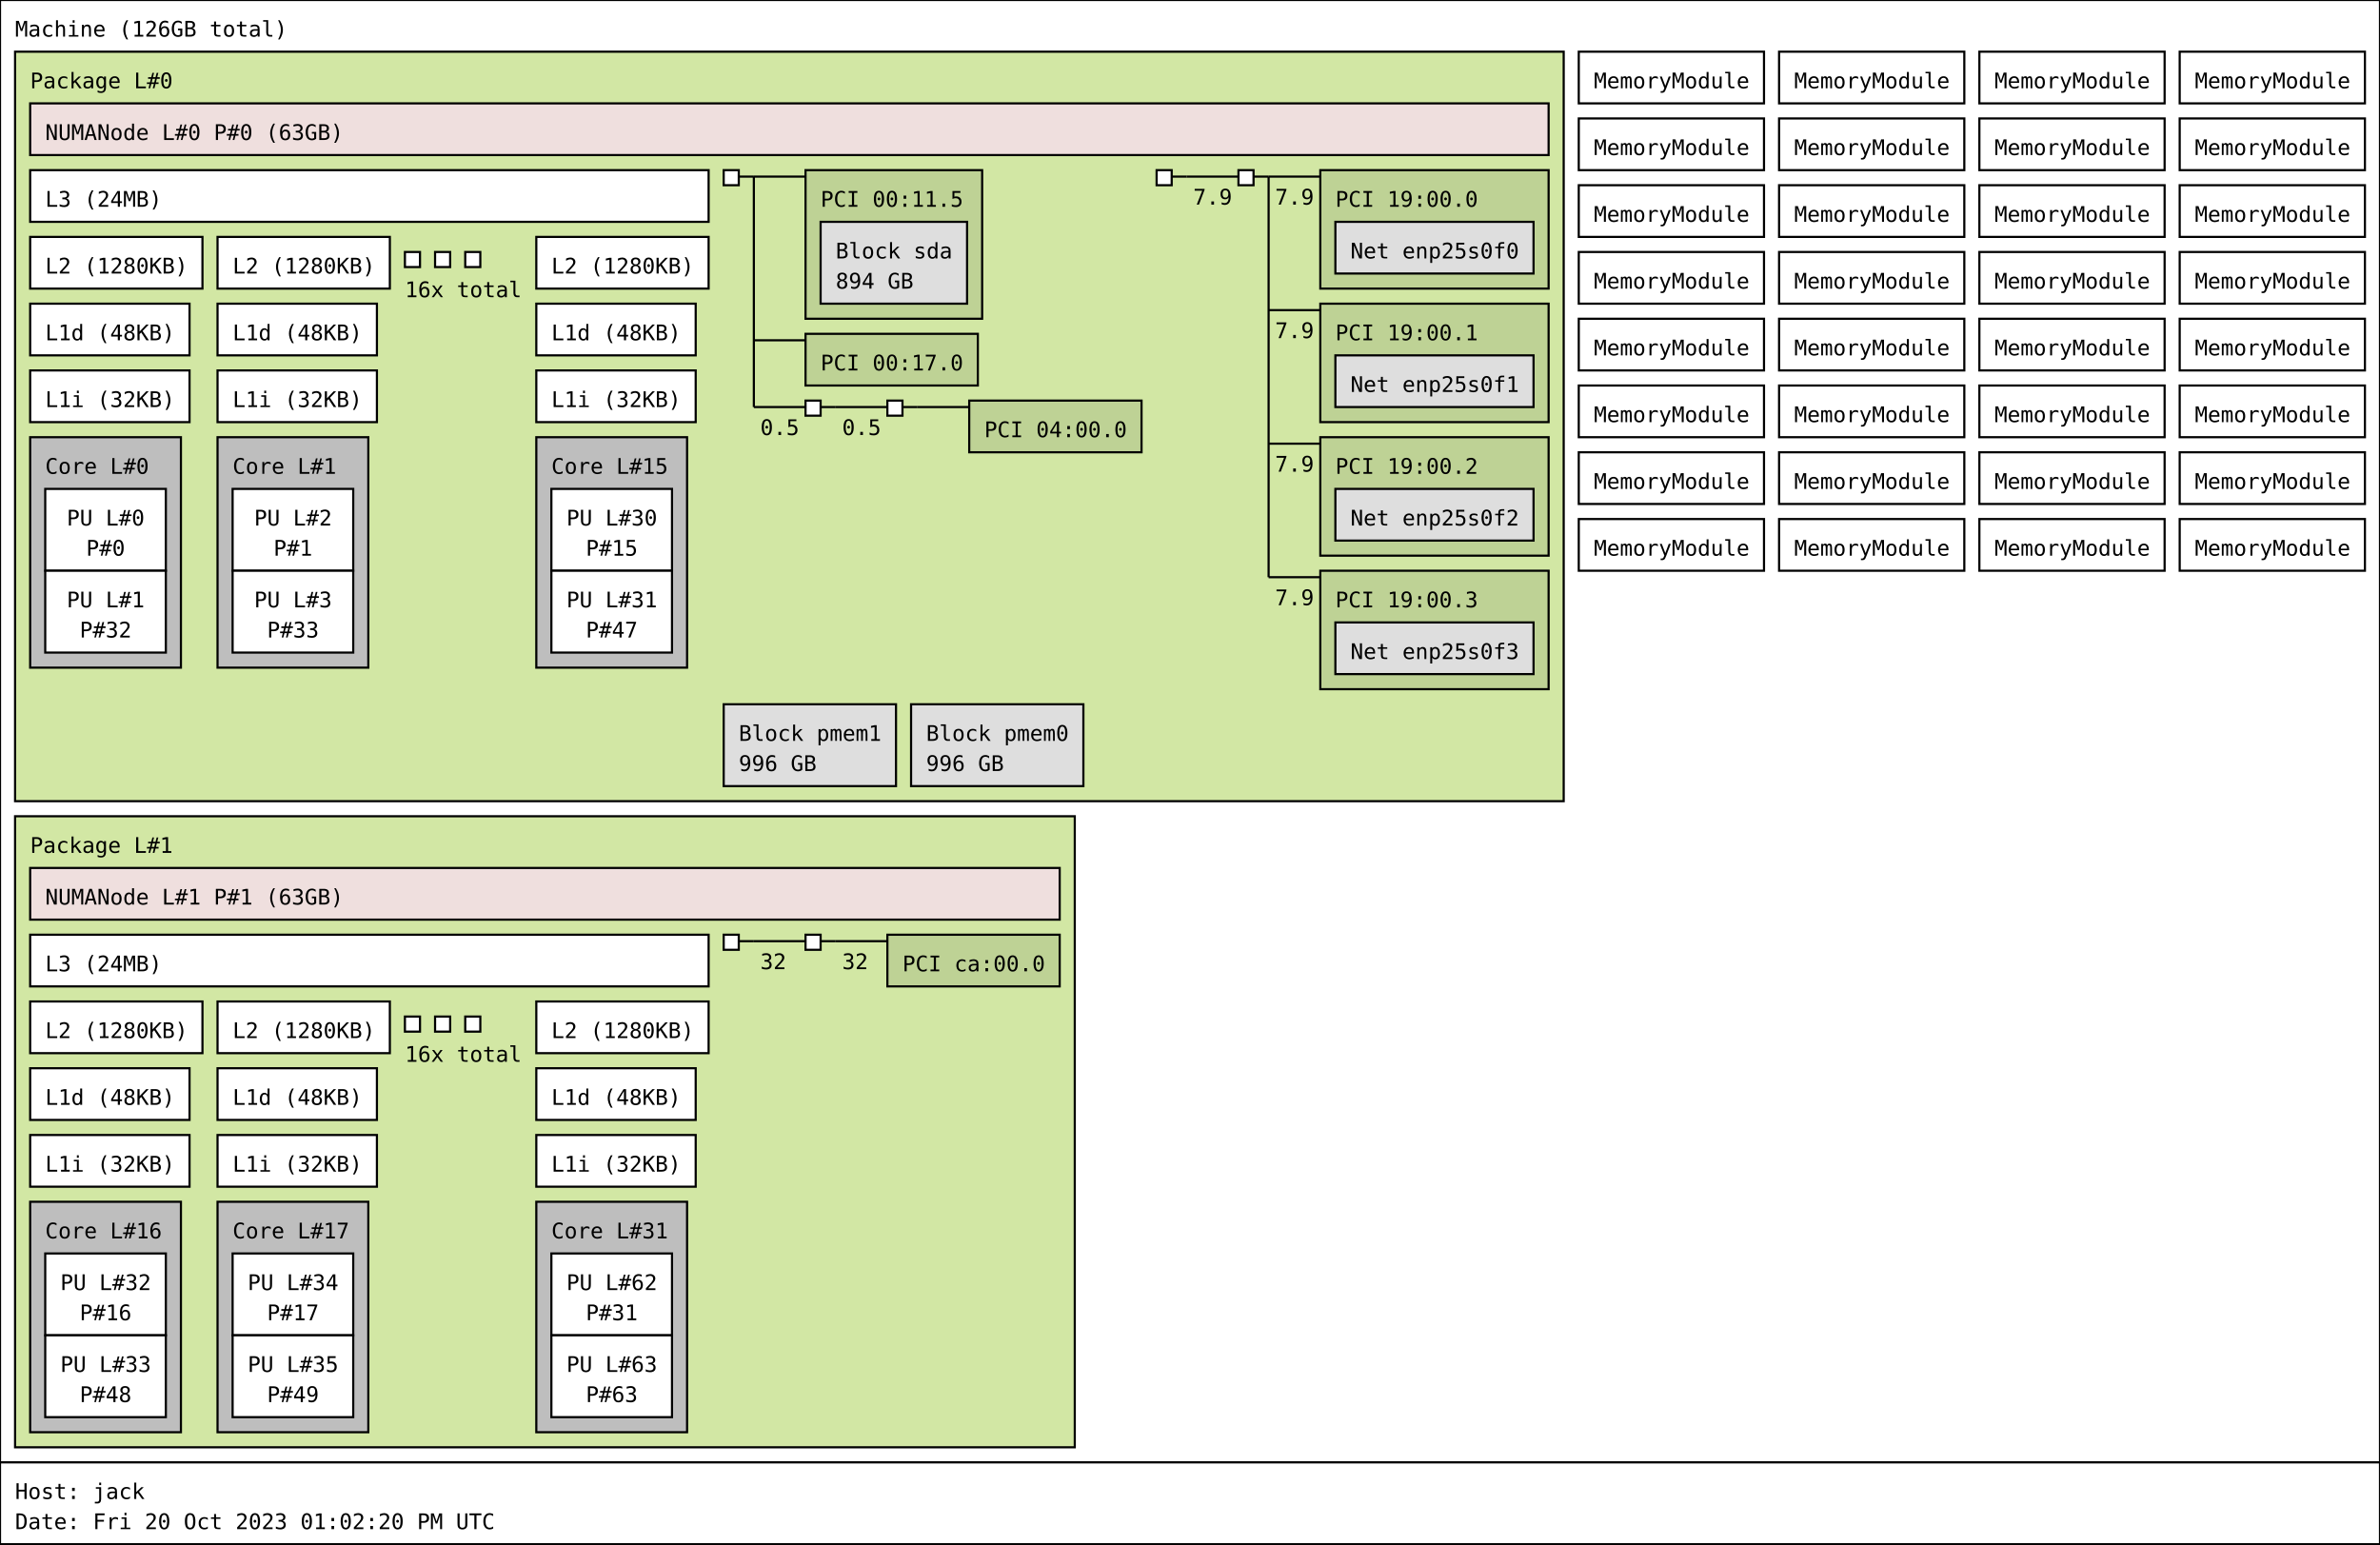
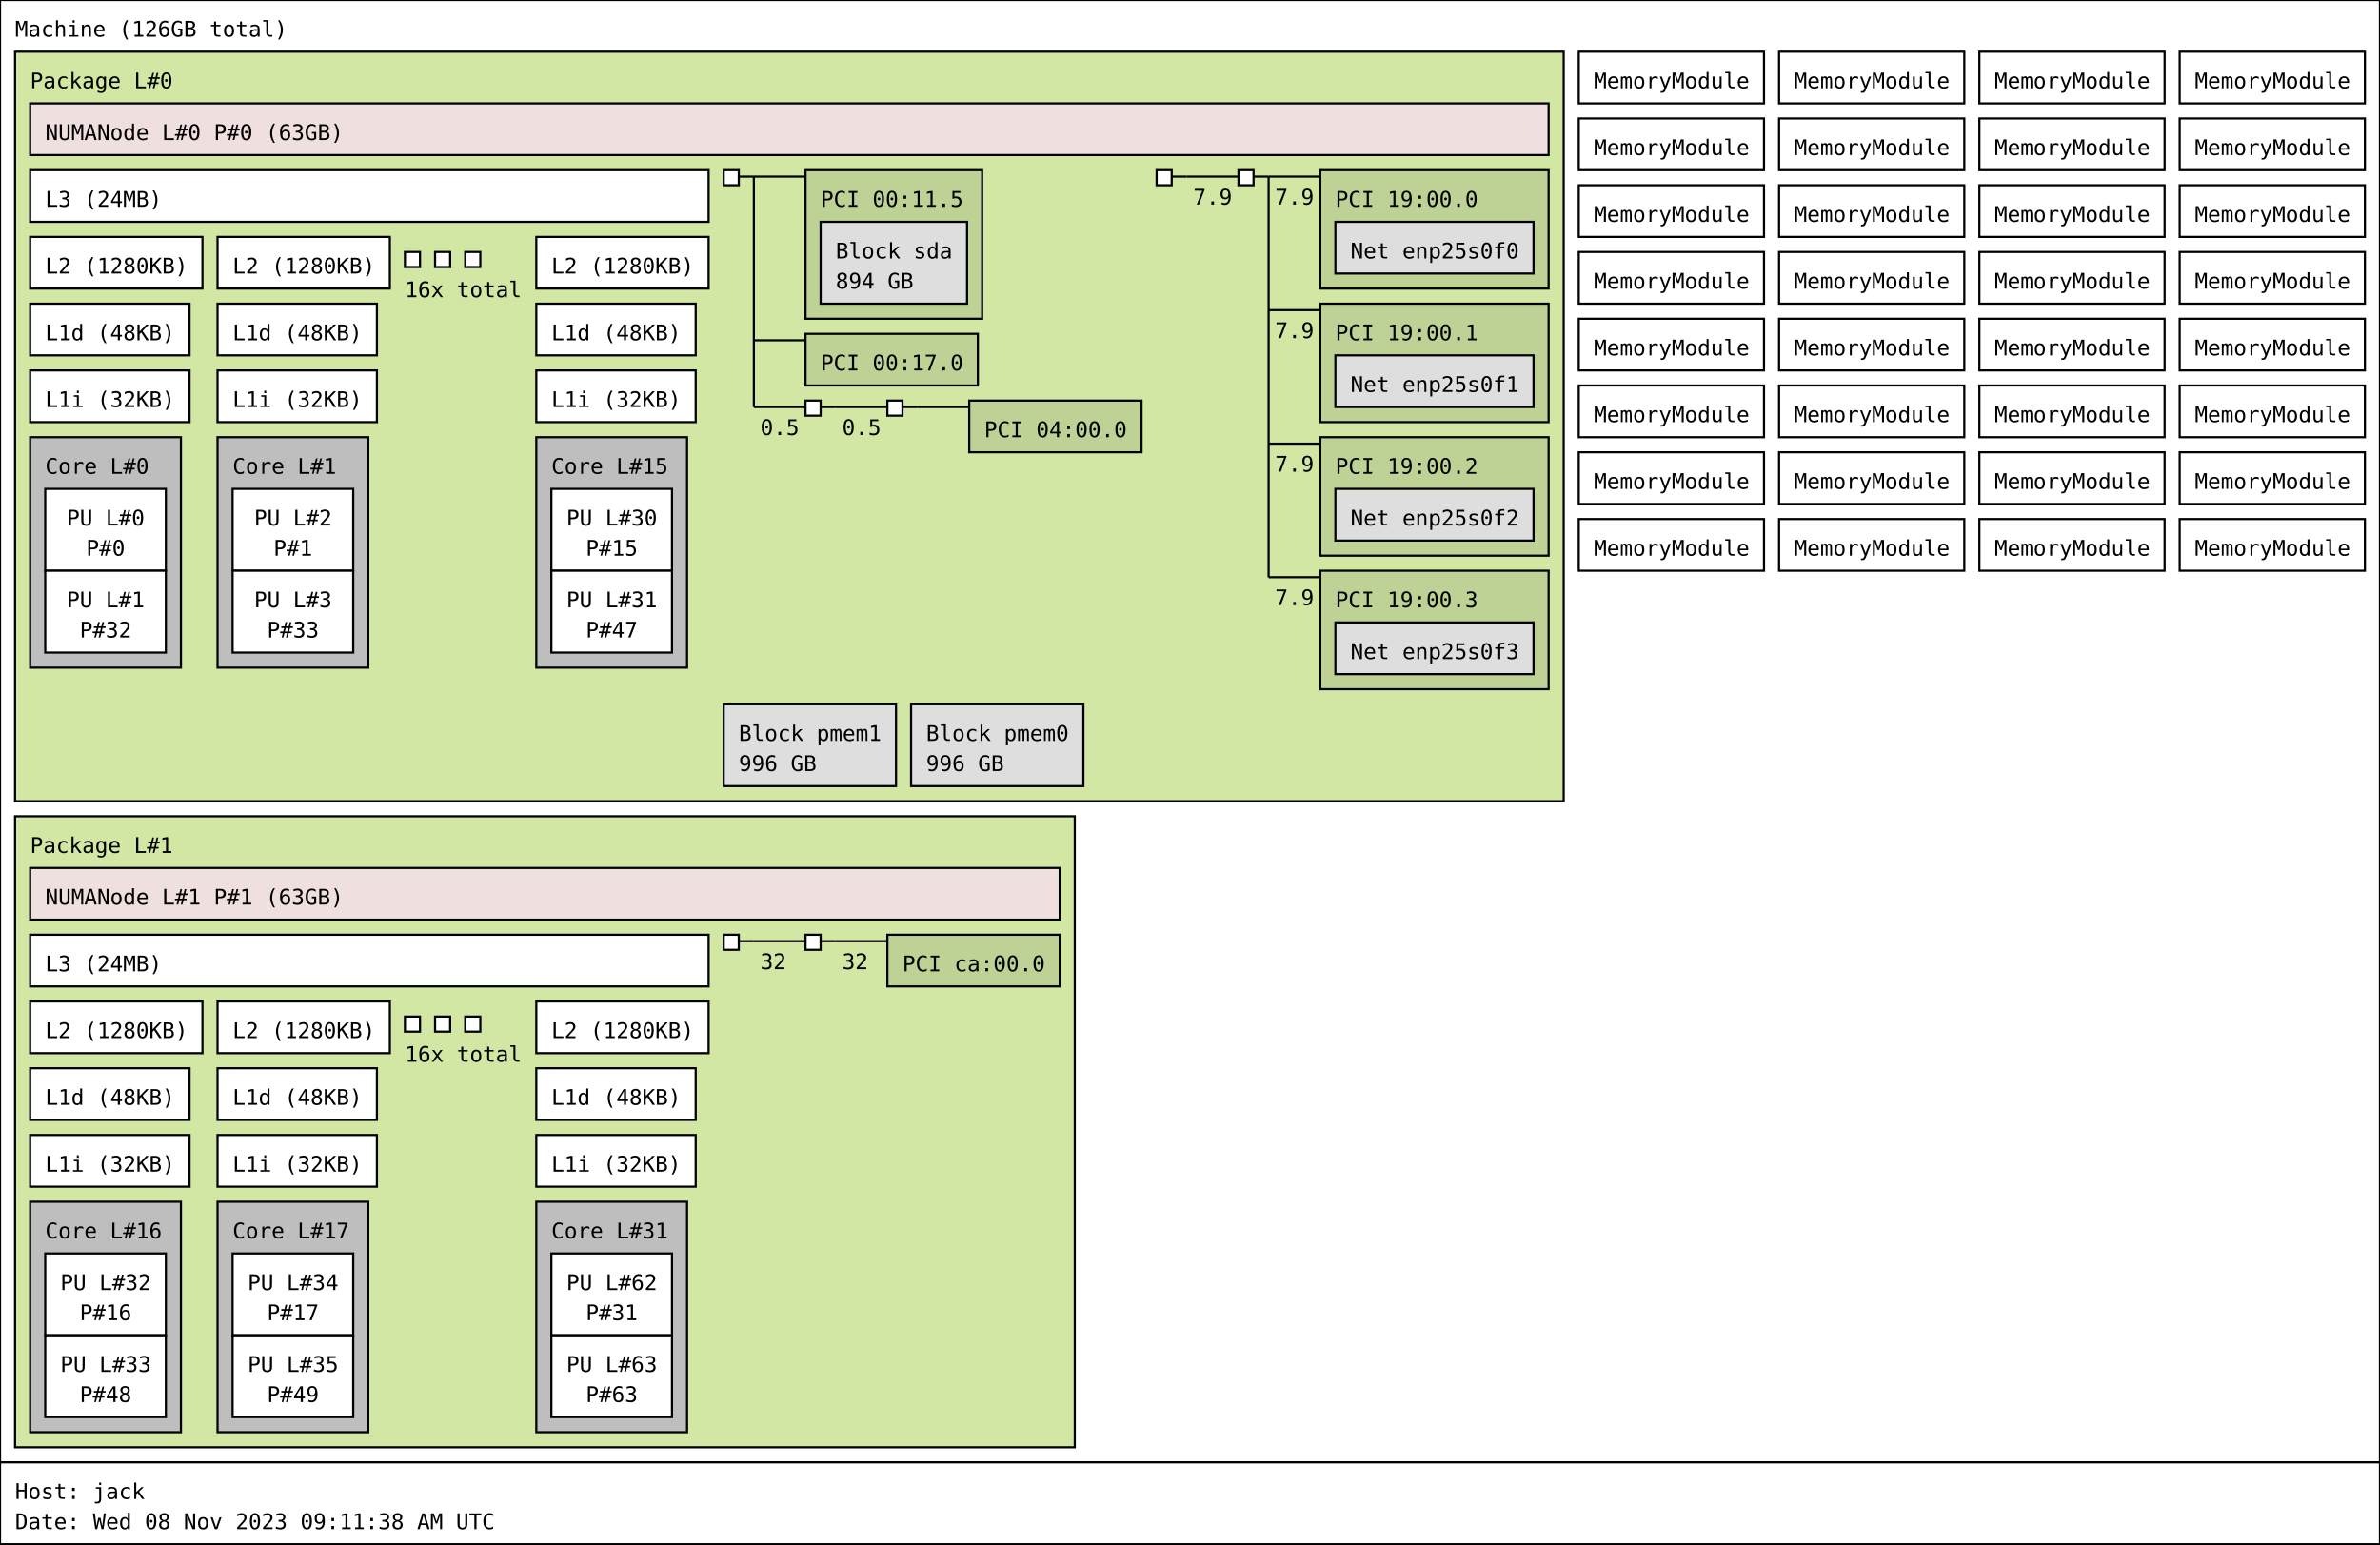
<svg xmlns="http://www.w3.org/2000/svg" width="1105px" height="717px" viewBox="0 0 1105px 717px" version="1.1">
  <rect id="Machine_0_rect" class="Machine" x="0" y="0" width="1105" height="679" fill="rgb(255,255,255)" stroke="rgb(0,0,0)" stroke-width="1" />
  <text id="Machine_0_text" class="Machine" font-family="Monospace" x="7" y="17" fill="rgb(0,0,0)" font-size="10px">Machine (126GB total)</text>
  <rect id="Package_0_rect" class="Package" x="7" y="24" width="719" height="348" fill="rgb(210,231,164)" stroke="rgb(0,0,0)" stroke-width="1" />
  <text id="Package_0_text" class="Package" font-family="Monospace" x="14" y="41" fill="rgb(0,0,0)" font-size="10px">Package L#0</text>
  <rect id="L3_0_rect" class="L3" x="14" y="79" width="315" height="24" fill="rgb(255,255,255)" stroke="rgb(0,0,0)" stroke-width="1" />
  <text id="L3_0_text" class="L3" font-family="Monospace" x="21" y="96" fill="rgb(0,0,0)" font-size="10px">L3 (24MB)</text>
  <rect id="L2_0_rect" class="L2" x="14" y="110" width="80" height="24" fill="rgb(255,255,255)" stroke="rgb(0,0,0)" stroke-width="1" />
  <text id="L2_0_text" class="L2" font-family="Monospace" x="21" y="127" fill="rgb(0,0,0)" font-size="10px">L2 (1280KB)</text>
  <rect id="L1d_0_rect" class="L1d" x="14" y="141" width="74" height="24" fill="rgb(255,255,255)" stroke="rgb(0,0,0)" stroke-width="1" />
  <text id="L1d_0_text" class="L1d" font-family="Monospace" x="21" y="158" fill="rgb(0,0,0)" font-size="10px">L1d (48KB)</text>
  <rect id="L1i_0_rect" class="L1i" x="14" y="172" width="74" height="24" fill="rgb(255,255,255)" stroke="rgb(0,0,0)" stroke-width="1" />
  <text id="L1i_0_text" class="L1i" font-family="Monospace" x="21" y="189" fill="rgb(0,0,0)" font-size="10px">L1i (32KB)</text>
  <rect id="Core_0_rect" class="Core" x="14" y="203" width="70" height="107" fill="rgb(190,190,190)" stroke="rgb(0,0,0)" stroke-width="1" />
  <text id="Core_0_text" class="Core" font-family="Monospace" x="21" y="220" fill="rgb(0,0,0)" font-size="10px">Core L#0</text>
  <rect id="PU_0_rect" class="PU" x="21" y="227" width="56" height="38" fill="rgb(255,255,255)" stroke="rgb(0,0,0)" stroke-width="1" />
  <text id="PU_0_text" class="PU" font-family="Monospace" x="31" y="244" fill="rgb(0,0,0)" font-size="10px">PU L#0</text>
  <text id="PU_0_text_1" class="PU" font-family="Monospace" x="40" y="258" fill="rgb(0,0,0)" font-size="10px">P#0</text>
  <rect id="PU_1_rect" class="PU" x="21" y="265" width="56" height="38" fill="rgb(255,255,255)" stroke="rgb(0,0,0)" stroke-width="1" />
  <text id="PU_1_text" class="PU" font-family="Monospace" x="31" y="282" fill="rgb(0,0,0)" font-size="10px">PU L#1</text>
  <text id="PU_1_text_1" class="PU" font-family="Monospace" x="37" y="296" fill="rgb(0,0,0)" font-size="10px">P#32</text>
  <rect id="L2_1_rect" class="L2" x="101" y="110" width="80" height="24" fill="rgb(255,255,255)" stroke="rgb(0,0,0)" stroke-width="1" />
  <text id="L2_1_text" class="L2" font-family="Monospace" x="108" y="127" fill="rgb(0,0,0)" font-size="10px">L2 (1280KB)</text>
  <rect id="L1d_1_rect" class="L1d" x="101" y="141" width="74" height="24" fill="rgb(255,255,255)" stroke="rgb(0,0,0)" stroke-width="1" />
  <text id="L1d_1_text" class="L1d" font-family="Monospace" x="108" y="158" fill="rgb(0,0,0)" font-size="10px">L1d (48KB)</text>
  <rect id="L1i_1_rect" class="L1i" x="101" y="172" width="74" height="24" fill="rgb(255,255,255)" stroke="rgb(0,0,0)" stroke-width="1" />
  <text id="L1i_1_text" class="L1i" font-family="Monospace" x="108" y="189" fill="rgb(0,0,0)" font-size="10px">L1i (32KB)</text>
  <rect id="Core_1_rect" class="Core" x="101" y="203" width="70" height="107" fill="rgb(190,190,190)" stroke="rgb(0,0,0)" stroke-width="1" />
  <text id="Core_1_text" class="Core" font-family="Monospace" x="108" y="220" fill="rgb(0,0,0)" font-size="10px">Core L#1</text>
  <rect id="PU_2_rect" class="PU" x="108" y="227" width="56" height="38" fill="rgb(255,255,255)" stroke="rgb(0,0,0)" stroke-width="1" />
  <text id="PU_2_text" class="PU" font-family="Monospace" x="118" y="244" fill="rgb(0,0,0)" font-size="10px">PU L#2</text>
  <text id="PU_2_text_1" class="PU" font-family="Monospace" x="127" y="258" fill="rgb(0,0,0)" font-size="10px">P#1</text>
  <rect id="PU_3_rect" class="PU" x="108" y="265" width="56" height="38" fill="rgb(255,255,255)" stroke="rgb(0,0,0)" stroke-width="1" />
  <text id="PU_3_text" class="PU" font-family="Monospace" x="118" y="282" fill="rgb(0,0,0)" font-size="10px">PU L#3</text>
  <text id="PU_3_text_1" class="PU" font-family="Monospace" x="124" y="296" fill="rgb(0,0,0)" font-size="10px">P#33</text>
  <rect id="L2_2_rect" class="L2" x="188" y="117" width="7" height="7" fill="rgb(255,255,255)" stroke="rgb(0,0,0)" stroke-width="1" />
  <rect id="L2_2_rect" class="L2" x="202" y="117" width="7" height="7" fill="rgb(255,255,255)" stroke="rgb(0,0,0)" stroke-width="1" />
  <rect id="L2_2_rect" class="L2" x="216" y="117" width="7" height="7" fill="rgb(255,255,255)" stroke="rgb(0,0,0)" stroke-width="1" />
  <text id="L2_2_text" class="L2" font-family="Monospace" x="188" y="138" fill="rgb(0,0,0)" font-size="10px">16x total</text>
  <rect id="L2_15_rect" class="L2" x="249" y="110" width="80" height="24" fill="rgb(255,255,255)" stroke="rgb(0,0,0)" stroke-width="1" />
  <text id="L2_15_text" class="L2" font-family="Monospace" x="256" y="127" fill="rgb(0,0,0)" font-size="10px">L2 (1280KB)</text>
  <rect id="L1d_15_rect" class="L1d" x="249" y="141" width="74" height="24" fill="rgb(255,255,255)" stroke="rgb(0,0,0)" stroke-width="1" />
  <text id="L1d_15_text" class="L1d" font-family="Monospace" x="256" y="158" fill="rgb(0,0,0)" font-size="10px">L1d (48KB)</text>
  <rect id="L1i_15_rect" class="L1i" x="249" y="172" width="74" height="24" fill="rgb(255,255,255)" stroke="rgb(0,0,0)" stroke-width="1" />
  <text id="L1i_15_text" class="L1i" font-family="Monospace" x="256" y="189" fill="rgb(0,0,0)" font-size="10px">L1i (32KB)</text>
  <rect id="Core_15_rect" class="Core" x="249" y="203" width="70" height="107" fill="rgb(190,190,190)" stroke="rgb(0,0,0)" stroke-width="1" />
  <text id="Core_15_text" class="Core" font-family="Monospace" x="256" y="220" fill="rgb(0,0,0)" font-size="10px">Core L#15</text>
  <rect id="PU_30_rect" class="PU" x="256" y="227" width="56" height="38" fill="rgb(255,255,255)" stroke="rgb(0,0,0)" stroke-width="1" />
  <text id="PU_30_text" class="PU" font-family="Monospace" x="263" y="244" fill="rgb(0,0,0)" font-size="10px">PU L#30</text>
  <text id="PU_30_text_1" class="PU" font-family="Monospace" x="272" y="258" fill="rgb(0,0,0)" font-size="10px">P#15</text>
  <rect id="PU_31_rect" class="PU" x="256" y="265" width="56" height="38" fill="rgb(255,255,255)" stroke="rgb(0,0,0)" stroke-width="1" />
  <text id="PU_31_text" class="PU" font-family="Monospace" x="263" y="282" fill="rgb(0,0,0)" font-size="10px">PU L#31</text>
  <text id="PU_31_text_1" class="PU" font-family="Monospace" x="272" y="296" fill="rgb(0,0,0)" font-size="10px">P#47</text>
  <rect id="NUMANode_0_rect" class="NUMANode" x="14" y="48" width="705" height="24" fill="rgb(239,223,222)" stroke="rgb(0,0,0)" stroke-width="1" />
  <text id="NUMANode_0_text" class="NUMANode" font-family="Monospace" x="21" y="65" fill="rgb(0,0,0)" font-size="10px">NUMANode L#0 P#0 (63GB)</text>
  <rect id="HostBridge_0_rect" class="HostBridge" x="336" y="79" width="7" height="7" fill="rgb(255,255,255)" stroke="rgb(0,0,0)" stroke-width="1" />
  <line id="HostBridge_0_line" class="HostBridge" x1="343" y1="82" x2="350" y2="82" stroke="rgb(0,0,0)" stroke-width="1" />
  <line id="HostBridge_0_line_2" class="HostBridge" x1="350" y1="82" x2="374" y2="82" stroke="rgb(0,0,0)" stroke-width="1" />
  <line id="HostBridge_0_line_3" class="HostBridge" x1="350" y1="158" x2="374" y2="158" stroke="rgb(0,0,0)" stroke-width="1" />
  <line id="HostBridge_0_line_4" class="HostBridge" x1="350" y1="189" x2="374" y2="189" stroke="rgb(0,0,0)" stroke-width="1" />
  <text id="HostBridge_0_text_4" class="HostBridge" font-family="Monospace" x="353" y="202" fill="rgb(0,0,0)" font-size="10px">0.5</text>
  <line id="HostBridge_0_line_1" class="HostBridge" x1="350" y1="82" x2="350" y2="189" stroke="rgb(0,0,0)" stroke-width="1" />
  <rect id="PCI_0_rect" class="PCI" x="374" y="79" width="82" height="69" fill="rgb(190,210,149)" stroke="rgb(0,0,0)" stroke-width="1" />
  <text id="PCI_0_text" class="PCI" font-family="Monospace" x="381" y="96" fill="rgb(0,0,0)" font-size="10px">PCI 00:11.5</text>
  <rect id="Block_0_rect" class="Block" x="381" y="103" width="68" height="38" fill="rgb(222,222,222)" stroke="rgb(0,0,0)" stroke-width="1" />
  <text id="Block_0_text" class="Block" font-family="Monospace" x="388" y="120" fill="rgb(0,0,0)" font-size="10px">Block sda</text>
  <text id="Block_0_text_1" class="Block" font-family="Monospace" x="388" y="134" fill="rgb(0,0,0)" font-size="10px">894 GB</text>
  <rect id="PCI_1_rect" class="PCI" x="374" y="155" width="80" height="24" fill="rgb(190,210,149)" stroke="rgb(0,0,0)" stroke-width="1" />
  <text id="PCI_1_text" class="PCI" font-family="Monospace" x="381" y="172" fill="rgb(0,0,0)" font-size="10px">PCI 00:17.0</text>
  <rect id="PCIBridge_1_rect" class="PCIBridge" x="374" y="186" width="7" height="7" fill="rgb(255,255,255)" stroke="rgb(0,0,0)" stroke-width="1" />
  <line id="PCIBridge_1_line" class="PCIBridge" x1="381" y1="189" x2="388" y2="189" stroke="rgb(0,0,0)" stroke-width="1" />
  <line id="PCIBridge_1_line_2" class="PCIBridge" x1="388" y1="189" x2="412" y2="189" stroke="rgb(0,0,0)" stroke-width="1" />
  <text id="PCIBridge_1_text_2" class="PCIBridge" font-family="Monospace" x="391" y="202" fill="rgb(0,0,0)" font-size="10px">0.5</text>
  <line id="PCIBridge_1_line_1" class="PCIBridge" x1="388" y1="189" x2="388" y2="189" stroke="rgb(0,0,0)" stroke-width="1" />
  <rect id="PCIBridge_2_rect" class="PCIBridge" x="412" y="186" width="7" height="7" fill="rgb(255,255,255)" stroke="rgb(0,0,0)" stroke-width="1" />
  <line id="PCIBridge_2_line" class="PCIBridge" x1="419" y1="189" x2="426" y2="189" stroke="rgb(0,0,0)" stroke-width="1" />
  <line id="PCIBridge_2_line_2" class="PCIBridge" x1="426" y1="189" x2="450" y2="189" stroke="rgb(0,0,0)" stroke-width="1" />
  <line id="PCIBridge_2_line_1" class="PCIBridge" x1="426" y1="189" x2="426" y2="189" stroke="rgb(0,0,0)" stroke-width="1" />
  <rect id="PCI_2_rect" class="PCI" x="450" y="186" width="80" height="24" fill="rgb(190,210,149)" stroke="rgb(0,0,0)" stroke-width="1" />
  <text id="PCI_2_text" class="PCI" font-family="Monospace" x="457" y="203" fill="rgb(0,0,0)" font-size="10px">PCI 04:00.0</text>
  <rect id="HostBridge_3_rect" class="HostBridge" x="537" y="79" width="7" height="7" fill="rgb(255,255,255)" stroke="rgb(0,0,0)" stroke-width="1" />
  <line id="HostBridge_3_line" class="HostBridge" x1="544" y1="82" x2="551" y2="82" stroke="rgb(0,0,0)" stroke-width="1" />
  <line id="HostBridge_3_line_2" class="HostBridge" x1="551" y1="82" x2="575" y2="82" stroke="rgb(0,0,0)" stroke-width="1" />
  <text id="HostBridge_3_text_2" class="HostBridge" font-family="Monospace" x="554" y="95" fill="rgb(0,0,0)" font-size="10px">7.9</text>
  <line id="HostBridge_3_line_1" class="HostBridge" x1="551" y1="82" x2="551" y2="82" stroke="rgb(0,0,0)" stroke-width="1" />
  <rect id="PCIBridge_4_rect" class="PCIBridge" x="575" y="79" width="7" height="7" fill="rgb(255,255,255)" stroke="rgb(0,0,0)" stroke-width="1" />
  <line id="PCIBridge_4_line" class="PCIBridge" x1="582" y1="82" x2="589" y2="82" stroke="rgb(0,0,0)" stroke-width="1" />
  <line id="PCIBridge_4_line_2" class="PCIBridge" x1="589" y1="82" x2="613" y2="82" stroke="rgb(0,0,0)" stroke-width="1" />
  <text id="PCIBridge_4_text_2" class="PCIBridge" font-family="Monospace" x="592" y="95" fill="rgb(0,0,0)" font-size="10px">7.9</text>
  <line id="PCIBridge_4_line_3" class="PCIBridge" x1="589" y1="144" x2="613" y2="144" stroke="rgb(0,0,0)" stroke-width="1" />
  <text id="PCIBridge_4_text_3" class="PCIBridge" font-family="Monospace" x="592" y="157" fill="rgb(0,0,0)" font-size="10px">7.9</text>
  <line id="PCIBridge_4_line_4" class="PCIBridge" x1="589" y1="206" x2="613" y2="206" stroke="rgb(0,0,0)" stroke-width="1" />
  <text id="PCIBridge_4_text_4" class="PCIBridge" font-family="Monospace" x="592" y="219" fill="rgb(0,0,0)" font-size="10px">7.9</text>
  <line id="PCIBridge_4_line_5" class="PCIBridge" x1="589" y1="268" x2="613" y2="268" stroke="rgb(0,0,0)" stroke-width="1" />
  <text id="PCIBridge_4_text_5" class="PCIBridge" font-family="Monospace" x="592" y="281" fill="rgb(0,0,0)" font-size="10px">7.9</text>
  <line id="PCIBridge_4_line_1" class="PCIBridge" x1="589" y1="82" x2="589" y2="268" stroke="rgb(0,0,0)" stroke-width="1" />
  <rect id="PCI_3_rect" class="PCI" x="613" y="79" width="106" height="55" fill="rgb(190,210,149)" stroke="rgb(0,0,0)" stroke-width="1" />
  <text id="PCI_3_text" class="PCI" font-family="Monospace" x="620" y="96" fill="rgb(0,0,0)" font-size="10px">PCI 19:00.0</text>
  <rect id="Net_1_rect" class="Net" x="620" y="103" width="92" height="24" fill="rgb(222,222,222)" stroke="rgb(0,0,0)" stroke-width="1" />
  <text id="Net_1_text" class="Net" font-family="Monospace" x="627" y="120" fill="rgb(0,0,0)" font-size="10px">Net enp25s0f0</text>
  <rect id="PCI_4_rect" class="PCI" x="613" y="141" width="106" height="55" fill="rgb(190,210,149)" stroke="rgb(0,0,0)" stroke-width="1" />
  <text id="PCI_4_text" class="PCI" font-family="Monospace" x="620" y="158" fill="rgb(0,0,0)" font-size="10px">PCI 19:00.1</text>
  <rect id="Net_2_rect" class="Net" x="620" y="165" width="92" height="24" fill="rgb(222,222,222)" stroke="rgb(0,0,0)" stroke-width="1" />
  <text id="Net_2_text" class="Net" font-family="Monospace" x="627" y="182" fill="rgb(0,0,0)" font-size="10px">Net enp25s0f1</text>
  <rect id="PCI_5_rect" class="PCI" x="613" y="203" width="106" height="55" fill="rgb(190,210,149)" stroke="rgb(0,0,0)" stroke-width="1" />
  <text id="PCI_5_text" class="PCI" font-family="Monospace" x="620" y="220" fill="rgb(0,0,0)" font-size="10px">PCI 19:00.2</text>
  <rect id="Net_3_rect" class="Net" x="620" y="227" width="92" height="24" fill="rgb(222,222,222)" stroke="rgb(0,0,0)" stroke-width="1" />
  <text id="Net_3_text" class="Net" font-family="Monospace" x="627" y="244" fill="rgb(0,0,0)" font-size="10px">Net enp25s0f2</text>
  <rect id="PCI_6_rect" class="PCI" x="613" y="265" width="106" height="55" fill="rgb(190,210,149)" stroke="rgb(0,0,0)" stroke-width="1" />
  <text id="PCI_6_text" class="PCI" font-family="Monospace" x="620" y="282" fill="rgb(0,0,0)" font-size="10px">PCI 19:00.3</text>
  <rect id="Net_4_rect" class="Net" x="620" y="289" width="92" height="24" fill="rgb(222,222,222)" stroke="rgb(0,0,0)" stroke-width="1" />
  <text id="Net_4_text" class="Net" font-family="Monospace" x="627" y="306" fill="rgb(0,0,0)" font-size="10px">Net enp25s0f3</text>
  <rect id="Block_5_rect" class="Block" x="336" y="327" width="80" height="38" fill="rgb(222,222,222)" stroke="rgb(0,0,0)" stroke-width="1" />
  <text id="Block_5_text" class="Block" font-family="Monospace" x="343" y="344" fill="rgb(0,0,0)" font-size="10px">Block pmem1</text>
  <text id="Block_5_text_1" class="Block" font-family="Monospace" x="343" y="358" fill="rgb(0,0,0)" font-size="10px">996 GB</text>
  <rect id="Block_6_rect" class="Block" x="423" y="327" width="80" height="38" fill="rgb(222,222,222)" stroke="rgb(0,0,0)" stroke-width="1" />
  <text id="Block_6_text" class="Block" font-family="Monospace" x="430" y="344" fill="rgb(0,0,0)" font-size="10px">Block pmem0</text>
  <text id="Block_6_text_1" class="Block" font-family="Monospace" x="430" y="358" fill="rgb(0,0,0)" font-size="10px">996 GB</text>
  <rect id="Package_1_rect" class="Package" x="7" y="379" width="492" height="293" fill="rgb(210,231,164)" stroke="rgb(0,0,0)" stroke-width="1" />
  <text id="Package_1_text" class="Package" font-family="Monospace" x="14" y="396" fill="rgb(0,0,0)" font-size="10px">Package L#1</text>
  <rect id="L3_1_rect" class="L3" x="14" y="434" width="315" height="24" fill="rgb(255,255,255)" stroke="rgb(0,0,0)" stroke-width="1" />
  <text id="L3_1_text" class="L3" font-family="Monospace" x="21" y="451" fill="rgb(0,0,0)" font-size="10px">L3 (24MB)</text>
  <rect id="L2_16_rect" class="L2" x="14" y="465" width="80" height="24" fill="rgb(255,255,255)" stroke="rgb(0,0,0)" stroke-width="1" />
  <text id="L2_16_text" class="L2" font-family="Monospace" x="21" y="482" fill="rgb(0,0,0)" font-size="10px">L2 (1280KB)</text>
  <rect id="L1d_16_rect" class="L1d" x="14" y="496" width="74" height="24" fill="rgb(255,255,255)" stroke="rgb(0,0,0)" stroke-width="1" />
  <text id="L1d_16_text" class="L1d" font-family="Monospace" x="21" y="513" fill="rgb(0,0,0)" font-size="10px">L1d (48KB)</text>
  <rect id="L1i_16_rect" class="L1i" x="14" y="527" width="74" height="24" fill="rgb(255,255,255)" stroke="rgb(0,0,0)" stroke-width="1" />
  <text id="L1i_16_text" class="L1i" font-family="Monospace" x="21" y="544" fill="rgb(0,0,0)" font-size="10px">L1i (32KB)</text>
  <rect id="Core_16_rect" class="Core" x="14" y="558" width="70" height="107" fill="rgb(190,190,190)" stroke="rgb(0,0,0)" stroke-width="1" />
  <text id="Core_16_text" class="Core" font-family="Monospace" x="21" y="575" fill="rgb(0,0,0)" font-size="10px">Core L#16</text>
  <rect id="PU_32_rect" class="PU" x="21" y="582" width="56" height="38" fill="rgb(255,255,255)" stroke="rgb(0,0,0)" stroke-width="1" />
  <text id="PU_32_text" class="PU" font-family="Monospace" x="28" y="599" fill="rgb(0,0,0)" font-size="10px">PU L#32</text>
  <text id="PU_32_text_1" class="PU" font-family="Monospace" x="37" y="613" fill="rgb(0,0,0)" font-size="10px">P#16</text>
  <rect id="PU_33_rect" class="PU" x="21" y="620" width="56" height="38" fill="rgb(255,255,255)" stroke="rgb(0,0,0)" stroke-width="1" />
  <text id="PU_33_text" class="PU" font-family="Monospace" x="28" y="637" fill="rgb(0,0,0)" font-size="10px">PU L#33</text>
  <text id="PU_33_text_1" class="PU" font-family="Monospace" x="37" y="651" fill="rgb(0,0,0)" font-size="10px">P#48</text>
  <rect id="L2_17_rect" class="L2" x="101" y="465" width="80" height="24" fill="rgb(255,255,255)" stroke="rgb(0,0,0)" stroke-width="1" />
  <text id="L2_17_text" class="L2" font-family="Monospace" x="108" y="482" fill="rgb(0,0,0)" font-size="10px">L2 (1280KB)</text>
  <rect id="L1d_17_rect" class="L1d" x="101" y="496" width="74" height="24" fill="rgb(255,255,255)" stroke="rgb(0,0,0)" stroke-width="1" />
  <text id="L1d_17_text" class="L1d" font-family="Monospace" x="108" y="513" fill="rgb(0,0,0)" font-size="10px">L1d (48KB)</text>
  <rect id="L1i_17_rect" class="L1i" x="101" y="527" width="74" height="24" fill="rgb(255,255,255)" stroke="rgb(0,0,0)" stroke-width="1" />
  <text id="L1i_17_text" class="L1i" font-family="Monospace" x="108" y="544" fill="rgb(0,0,0)" font-size="10px">L1i (32KB)</text>
  <rect id="Core_17_rect" class="Core" x="101" y="558" width="70" height="107" fill="rgb(190,190,190)" stroke="rgb(0,0,0)" stroke-width="1" />
  <text id="Core_17_text" class="Core" font-family="Monospace" x="108" y="575" fill="rgb(0,0,0)" font-size="10px">Core L#17</text>
  <rect id="PU_34_rect" class="PU" x="108" y="582" width="56" height="38" fill="rgb(255,255,255)" stroke="rgb(0,0,0)" stroke-width="1" />
  <text id="PU_34_text" class="PU" font-family="Monospace" x="115" y="599" fill="rgb(0,0,0)" font-size="10px">PU L#34</text>
  <text id="PU_34_text_1" class="PU" font-family="Monospace" x="124" y="613" fill="rgb(0,0,0)" font-size="10px">P#17</text>
  <rect id="PU_35_rect" class="PU" x="108" y="620" width="56" height="38" fill="rgb(255,255,255)" stroke="rgb(0,0,0)" stroke-width="1" />
  <text id="PU_35_text" class="PU" font-family="Monospace" x="115" y="637" fill="rgb(0,0,0)" font-size="10px">PU L#35</text>
  <text id="PU_35_text_1" class="PU" font-family="Monospace" x="124" y="651" fill="rgb(0,0,0)" font-size="10px">P#49</text>
  <rect id="L2_18_rect" class="L2" x="188" y="472" width="7" height="7" fill="rgb(255,255,255)" stroke="rgb(0,0,0)" stroke-width="1" />
  <rect id="L2_18_rect" class="L2" x="202" y="472" width="7" height="7" fill="rgb(255,255,255)" stroke="rgb(0,0,0)" stroke-width="1" />
  <rect id="L2_18_rect" class="L2" x="216" y="472" width="7" height="7" fill="rgb(255,255,255)" stroke="rgb(0,0,0)" stroke-width="1" />
  <text id="L2_18_text" class="L2" font-family="Monospace" x="188" y="493" fill="rgb(0,0,0)" font-size="10px">16x total</text>
  <rect id="L2_31_rect" class="L2" x="249" y="465" width="80" height="24" fill="rgb(255,255,255)" stroke="rgb(0,0,0)" stroke-width="1" />
  <text id="L2_31_text" class="L2" font-family="Monospace" x="256" y="482" fill="rgb(0,0,0)" font-size="10px">L2 (1280KB)</text>
  <rect id="L1d_31_rect" class="L1d" x="249" y="496" width="74" height="24" fill="rgb(255,255,255)" stroke="rgb(0,0,0)" stroke-width="1" />
  <text id="L1d_31_text" class="L1d" font-family="Monospace" x="256" y="513" fill="rgb(0,0,0)" font-size="10px">L1d (48KB)</text>
  <rect id="L1i_31_rect" class="L1i" x="249" y="527" width="74" height="24" fill="rgb(255,255,255)" stroke="rgb(0,0,0)" stroke-width="1" />
  <text id="L1i_31_text" class="L1i" font-family="Monospace" x="256" y="544" fill="rgb(0,0,0)" font-size="10px">L1i (32KB)</text>
  <rect id="Core_31_rect" class="Core" x="249" y="558" width="70" height="107" fill="rgb(190,190,190)" stroke="rgb(0,0,0)" stroke-width="1" />
  <text id="Core_31_text" class="Core" font-family="Monospace" x="256" y="575" fill="rgb(0,0,0)" font-size="10px">Core L#31</text>
  <rect id="PU_62_rect" class="PU" x="256" y="582" width="56" height="38" fill="rgb(255,255,255)" stroke="rgb(0,0,0)" stroke-width="1" />
  <text id="PU_62_text" class="PU" font-family="Monospace" x="263" y="599" fill="rgb(0,0,0)" font-size="10px">PU L#62</text>
  <text id="PU_62_text_1" class="PU" font-family="Monospace" x="272" y="613" fill="rgb(0,0,0)" font-size="10px">P#31</text>
  <rect id="PU_63_rect" class="PU" x="256" y="620" width="56" height="38" fill="rgb(255,255,255)" stroke="rgb(0,0,0)" stroke-width="1" />
  <text id="PU_63_text" class="PU" font-family="Monospace" x="263" y="637" fill="rgb(0,0,0)" font-size="10px">PU L#63</text>
  <text id="PU_63_text_1" class="PU" font-family="Monospace" x="272" y="651" fill="rgb(0,0,0)" font-size="10px">P#63</text>
  <rect id="NUMANode_1_rect" class="NUMANode" x="14" y="403" width="478" height="24" fill="rgb(239,223,222)" stroke="rgb(0,0,0)" stroke-width="1" />
  <text id="NUMANode_1_text" class="NUMANode" font-family="Monospace" x="21" y="420" fill="rgb(0,0,0)" font-size="10px">NUMANode L#1 P#1 (63GB)</text>
  <rect id="HostBridge_5_rect" class="HostBridge" x="336" y="434" width="7" height="7" fill="rgb(255,255,255)" stroke="rgb(0,0,0)" stroke-width="1" />
  <line id="HostBridge_5_line" class="HostBridge" x1="343" y1="437" x2="350" y2="437" stroke="rgb(0,0,0)" stroke-width="1" />
  <line id="HostBridge_5_line_2" class="HostBridge" x1="350" y1="437" x2="374" y2="437" stroke="rgb(0,0,0)" stroke-width="1" />
  <text id="HostBridge_5_text_2" class="HostBridge" font-family="Monospace" x="353" y="450" fill="rgb(0,0,0)" font-size="10px">32</text>
  <line id="HostBridge_5_line_1" class="HostBridge" x1="350" y1="437" x2="350" y2="437" stroke="rgb(0,0,0)" stroke-width="1" />
  <rect id="PCIBridge_6_rect" class="PCIBridge" x="374" y="434" width="7" height="7" fill="rgb(255,255,255)" stroke="rgb(0,0,0)" stroke-width="1" />
  <line id="PCIBridge_6_line" class="PCIBridge" x1="381" y1="437" x2="388" y2="437" stroke="rgb(0,0,0)" stroke-width="1" />
  <line id="PCIBridge_6_line_2" class="PCIBridge" x1="388" y1="437" x2="412" y2="437" stroke="rgb(0,0,0)" stroke-width="1" />
  <text id="PCIBridge_6_text_2" class="PCIBridge" font-family="Monospace" x="391" y="450" fill="rgb(0,0,0)" font-size="10px">32</text>
  <line id="PCIBridge_6_line_1" class="PCIBridge" x1="388" y1="437" x2="388" y2="437" stroke="rgb(0,0,0)" stroke-width="1" />
  <rect id="PCI_7_rect" class="PCI" x="412" y="434" width="80" height="24" fill="rgb(190,210,149)" stroke="rgb(0,0,0)" stroke-width="1" />
  <text id="PCI_7_text" class="PCI" font-family="Monospace" x="419" y="451" fill="rgb(0,0,0)" font-size="10px">PCI ca:00.0</text>
  <rect id="Misc_0_rect" class="Misc" x="733" y="24" width="86" height="24" fill="rgb(255,255,255)" stroke="rgb(0,0,0)" stroke-width="1" />
  <text id="Misc_0_text" class="Misc" font-family="Monospace" x="740" y="41" fill="rgb(0,0,0)" font-size="10px">MemoryModule</text>
  <rect id="Misc_1_rect" class="Misc" x="826" y="24" width="86" height="24" fill="rgb(255,255,255)" stroke="rgb(0,0,0)" stroke-width="1" />
  <text id="Misc_1_text" class="Misc" font-family="Monospace" x="833" y="41" fill="rgb(0,0,0)" font-size="10px">MemoryModule</text>
  <rect id="Misc_2_rect" class="Misc" x="919" y="24" width="86" height="24" fill="rgb(255,255,255)" stroke="rgb(0,0,0)" stroke-width="1" />
  <text id="Misc_2_text" class="Misc" font-family="Monospace" x="926" y="41" fill="rgb(0,0,0)" font-size="10px">MemoryModule</text>
  <rect id="Misc_3_rect" class="Misc" x="1012" y="24" width="86" height="24" fill="rgb(255,255,255)" stroke="rgb(0,0,0)" stroke-width="1" />
  <text id="Misc_3_text" class="Misc" font-family="Monospace" x="1019" y="41" fill="rgb(0,0,0)" font-size="10px">MemoryModule</text>
  <rect id="Misc_4_rect" class="Misc" x="733" y="55" width="86" height="24" fill="rgb(255,255,255)" stroke="rgb(0,0,0)" stroke-width="1" />
  <text id="Misc_4_text" class="Misc" font-family="Monospace" x="740" y="72" fill="rgb(0,0,0)" font-size="10px">MemoryModule</text>
  <rect id="Misc_5_rect" class="Misc" x="826" y="55" width="86" height="24" fill="rgb(255,255,255)" stroke="rgb(0,0,0)" stroke-width="1" />
  <text id="Misc_5_text" class="Misc" font-family="Monospace" x="833" y="72" fill="rgb(0,0,0)" font-size="10px">MemoryModule</text>
  <rect id="Misc_6_rect" class="Misc" x="919" y="55" width="86" height="24" fill="rgb(255,255,255)" stroke="rgb(0,0,0)" stroke-width="1" />
  <text id="Misc_6_text" class="Misc" font-family="Monospace" x="926" y="72" fill="rgb(0,0,0)" font-size="10px">MemoryModule</text>
  <rect id="Misc_7_rect" class="Misc" x="1012" y="55" width="86" height="24" fill="rgb(255,255,255)" stroke="rgb(0,0,0)" stroke-width="1" />
  <text id="Misc_7_text" class="Misc" font-family="Monospace" x="1019" y="72" fill="rgb(0,0,0)" font-size="10px">MemoryModule</text>
  <rect id="Misc_8_rect" class="Misc" x="733" y="86" width="86" height="24" fill="rgb(255,255,255)" stroke="rgb(0,0,0)" stroke-width="1" />
  <text id="Misc_8_text" class="Misc" font-family="Monospace" x="740" y="103" fill="rgb(0,0,0)" font-size="10px">MemoryModule</text>
  <rect id="Misc_9_rect" class="Misc" x="826" y="86" width="86" height="24" fill="rgb(255,255,255)" stroke="rgb(0,0,0)" stroke-width="1" />
  <text id="Misc_9_text" class="Misc" font-family="Monospace" x="833" y="103" fill="rgb(0,0,0)" font-size="10px">MemoryModule</text>
  <rect id="Misc_10_rect" class="Misc" x="919" y="86" width="86" height="24" fill="rgb(255,255,255)" stroke="rgb(0,0,0)" stroke-width="1" />
  <text id="Misc_10_text" class="Misc" font-family="Monospace" x="926" y="103" fill="rgb(0,0,0)" font-size="10px">MemoryModule</text>
  <rect id="Misc_11_rect" class="Misc" x="1012" y="86" width="86" height="24" fill="rgb(255,255,255)" stroke="rgb(0,0,0)" stroke-width="1" />
  <text id="Misc_11_text" class="Misc" font-family="Monospace" x="1019" y="103" fill="rgb(0,0,0)" font-size="10px">MemoryModule</text>
  <rect id="Misc_12_rect" class="Misc" x="733" y="117" width="86" height="24" fill="rgb(255,255,255)" stroke="rgb(0,0,0)" stroke-width="1" />
  <text id="Misc_12_text" class="Misc" font-family="Monospace" x="740" y="134" fill="rgb(0,0,0)" font-size="10px">MemoryModule</text>
  <rect id="Misc_13_rect" class="Misc" x="826" y="117" width="86" height="24" fill="rgb(255,255,255)" stroke="rgb(0,0,0)" stroke-width="1" />
  <text id="Misc_13_text" class="Misc" font-family="Monospace" x="833" y="134" fill="rgb(0,0,0)" font-size="10px">MemoryModule</text>
  <rect id="Misc_14_rect" class="Misc" x="919" y="117" width="86" height="24" fill="rgb(255,255,255)" stroke="rgb(0,0,0)" stroke-width="1" />
  <text id="Misc_14_text" class="Misc" font-family="Monospace" x="926" y="134" fill="rgb(0,0,0)" font-size="10px">MemoryModule</text>
  <rect id="Misc_15_rect" class="Misc" x="1012" y="117" width="86" height="24" fill="rgb(255,255,255)" stroke="rgb(0,0,0)" stroke-width="1" />
  <text id="Misc_15_text" class="Misc" font-family="Monospace" x="1019" y="134" fill="rgb(0,0,0)" font-size="10px">MemoryModule</text>
  <rect id="Misc_16_rect" class="Misc" x="733" y="148" width="86" height="24" fill="rgb(255,255,255)" stroke="rgb(0,0,0)" stroke-width="1" />
  <text id="Misc_16_text" class="Misc" font-family="Monospace" x="740" y="165" fill="rgb(0,0,0)" font-size="10px">MemoryModule</text>
  <rect id="Misc_17_rect" class="Misc" x="826" y="148" width="86" height="24" fill="rgb(255,255,255)" stroke="rgb(0,0,0)" stroke-width="1" />
  <text id="Misc_17_text" class="Misc" font-family="Monospace" x="833" y="165" fill="rgb(0,0,0)" font-size="10px">MemoryModule</text>
  <rect id="Misc_18_rect" class="Misc" x="919" y="148" width="86" height="24" fill="rgb(255,255,255)" stroke="rgb(0,0,0)" stroke-width="1" />
  <text id="Misc_18_text" class="Misc" font-family="Monospace" x="926" y="165" fill="rgb(0,0,0)" font-size="10px">MemoryModule</text>
  <rect id="Misc_19_rect" class="Misc" x="1012" y="148" width="86" height="24" fill="rgb(255,255,255)" stroke="rgb(0,0,0)" stroke-width="1" />
  <text id="Misc_19_text" class="Misc" font-family="Monospace" x="1019" y="165" fill="rgb(0,0,0)" font-size="10px">MemoryModule</text>
  <rect id="Misc_20_rect" class="Misc" x="733" y="179" width="86" height="24" fill="rgb(255,255,255)" stroke="rgb(0,0,0)" stroke-width="1" />
  <text id="Misc_20_text" class="Misc" font-family="Monospace" x="740" y="196" fill="rgb(0,0,0)" font-size="10px">MemoryModule</text>
  <rect id="Misc_21_rect" class="Misc" x="826" y="179" width="86" height="24" fill="rgb(255,255,255)" stroke="rgb(0,0,0)" stroke-width="1" />
  <text id="Misc_21_text" class="Misc" font-family="Monospace" x="833" y="196" fill="rgb(0,0,0)" font-size="10px">MemoryModule</text>
  <rect id="Misc_22_rect" class="Misc" x="919" y="179" width="86" height="24" fill="rgb(255,255,255)" stroke="rgb(0,0,0)" stroke-width="1" />
  <text id="Misc_22_text" class="Misc" font-family="Monospace" x="926" y="196" fill="rgb(0,0,0)" font-size="10px">MemoryModule</text>
  <rect id="Misc_23_rect" class="Misc" x="1012" y="179" width="86" height="24" fill="rgb(255,255,255)" stroke="rgb(0,0,0)" stroke-width="1" />
  <text id="Misc_23_text" class="Misc" font-family="Monospace" x="1019" y="196" fill="rgb(0,0,0)" font-size="10px">MemoryModule</text>
  <rect id="Misc_24_rect" class="Misc" x="733" y="210" width="86" height="24" fill="rgb(255,255,255)" stroke="rgb(0,0,0)" stroke-width="1" />
  <text id="Misc_24_text" class="Misc" font-family="Monospace" x="740" y="227" fill="rgb(0,0,0)" font-size="10px">MemoryModule</text>
  <rect id="Misc_25_rect" class="Misc" x="826" y="210" width="86" height="24" fill="rgb(255,255,255)" stroke="rgb(0,0,0)" stroke-width="1" />
  <text id="Misc_25_text" class="Misc" font-family="Monospace" x="833" y="227" fill="rgb(0,0,0)" font-size="10px">MemoryModule</text>
  <rect id="Misc_26_rect" class="Misc" x="919" y="210" width="86" height="24" fill="rgb(255,255,255)" stroke="rgb(0,0,0)" stroke-width="1" />
  <text id="Misc_26_text" class="Misc" font-family="Monospace" x="926" y="227" fill="rgb(0,0,0)" font-size="10px">MemoryModule</text>
  <rect id="Misc_27_rect" class="Misc" x="1012" y="210" width="86" height="24" fill="rgb(255,255,255)" stroke="rgb(0,0,0)" stroke-width="1" />
  <text id="Misc_27_text" class="Misc" font-family="Monospace" x="1019" y="227" fill="rgb(0,0,0)" font-size="10px">MemoryModule</text>
  <rect id="Misc_28_rect" class="Misc" x="733" y="241" width="86" height="24" fill="rgb(255,255,255)" stroke="rgb(0,0,0)" stroke-width="1" />
  <text id="Misc_28_text" class="Misc" font-family="Monospace" x="740" y="258" fill="rgb(0,0,0)" font-size="10px">MemoryModule</text>
  <rect id="Misc_29_rect" class="Misc" x="826" y="241" width="86" height="24" fill="rgb(255,255,255)" stroke="rgb(0,0,0)" stroke-width="1" />
  <text id="Misc_29_text" class="Misc" font-family="Monospace" x="833" y="258" fill="rgb(0,0,0)" font-size="10px">MemoryModule</text>
  <rect id="Misc_30_rect" class="Misc" x="919" y="241" width="86" height="24" fill="rgb(255,255,255)" stroke="rgb(0,0,0)" stroke-width="1" />
  <text id="Misc_30_text" class="Misc" font-family="Monospace" x="926" y="258" fill="rgb(0,0,0)" font-size="10px">MemoryModule</text>
  <rect id="Misc_31_rect" class="Misc" x="1012" y="241" width="86" height="24" fill="rgb(255,255,255)" stroke="rgb(0,0,0)" stroke-width="1" />
  <text id="Misc_31_text" class="Misc" font-family="Monospace" x="1019" y="258" fill="rgb(0,0,0)" font-size="10px">MemoryModule</text>
  <rect id="anon_rect" x="0" y="679" width="1105" height="38" fill="rgb(255,255,255)" stroke="rgb(0,0,0)" stroke-width="1" />
  <text id="anon_text" font-family="Monospace" x="7" y="696" fill="rgb(0,0,0)" font-size="10px">Host: jack</text>
-   <text id="anon_text_1" font-family="Monospace" x="7" y="710" fill="rgb(0,0,0)" font-size="10px">Date: Fri 20 Oct 2023 01:02:20 PM UTC</text>
+   <text id="anon_text_1" font-family="Monospace" x="7" y="710" fill="rgb(0,0,0)" font-size="10px">Date: Wed 08 Nov 2023 09:11:38 AM UTC</text>
</svg>
